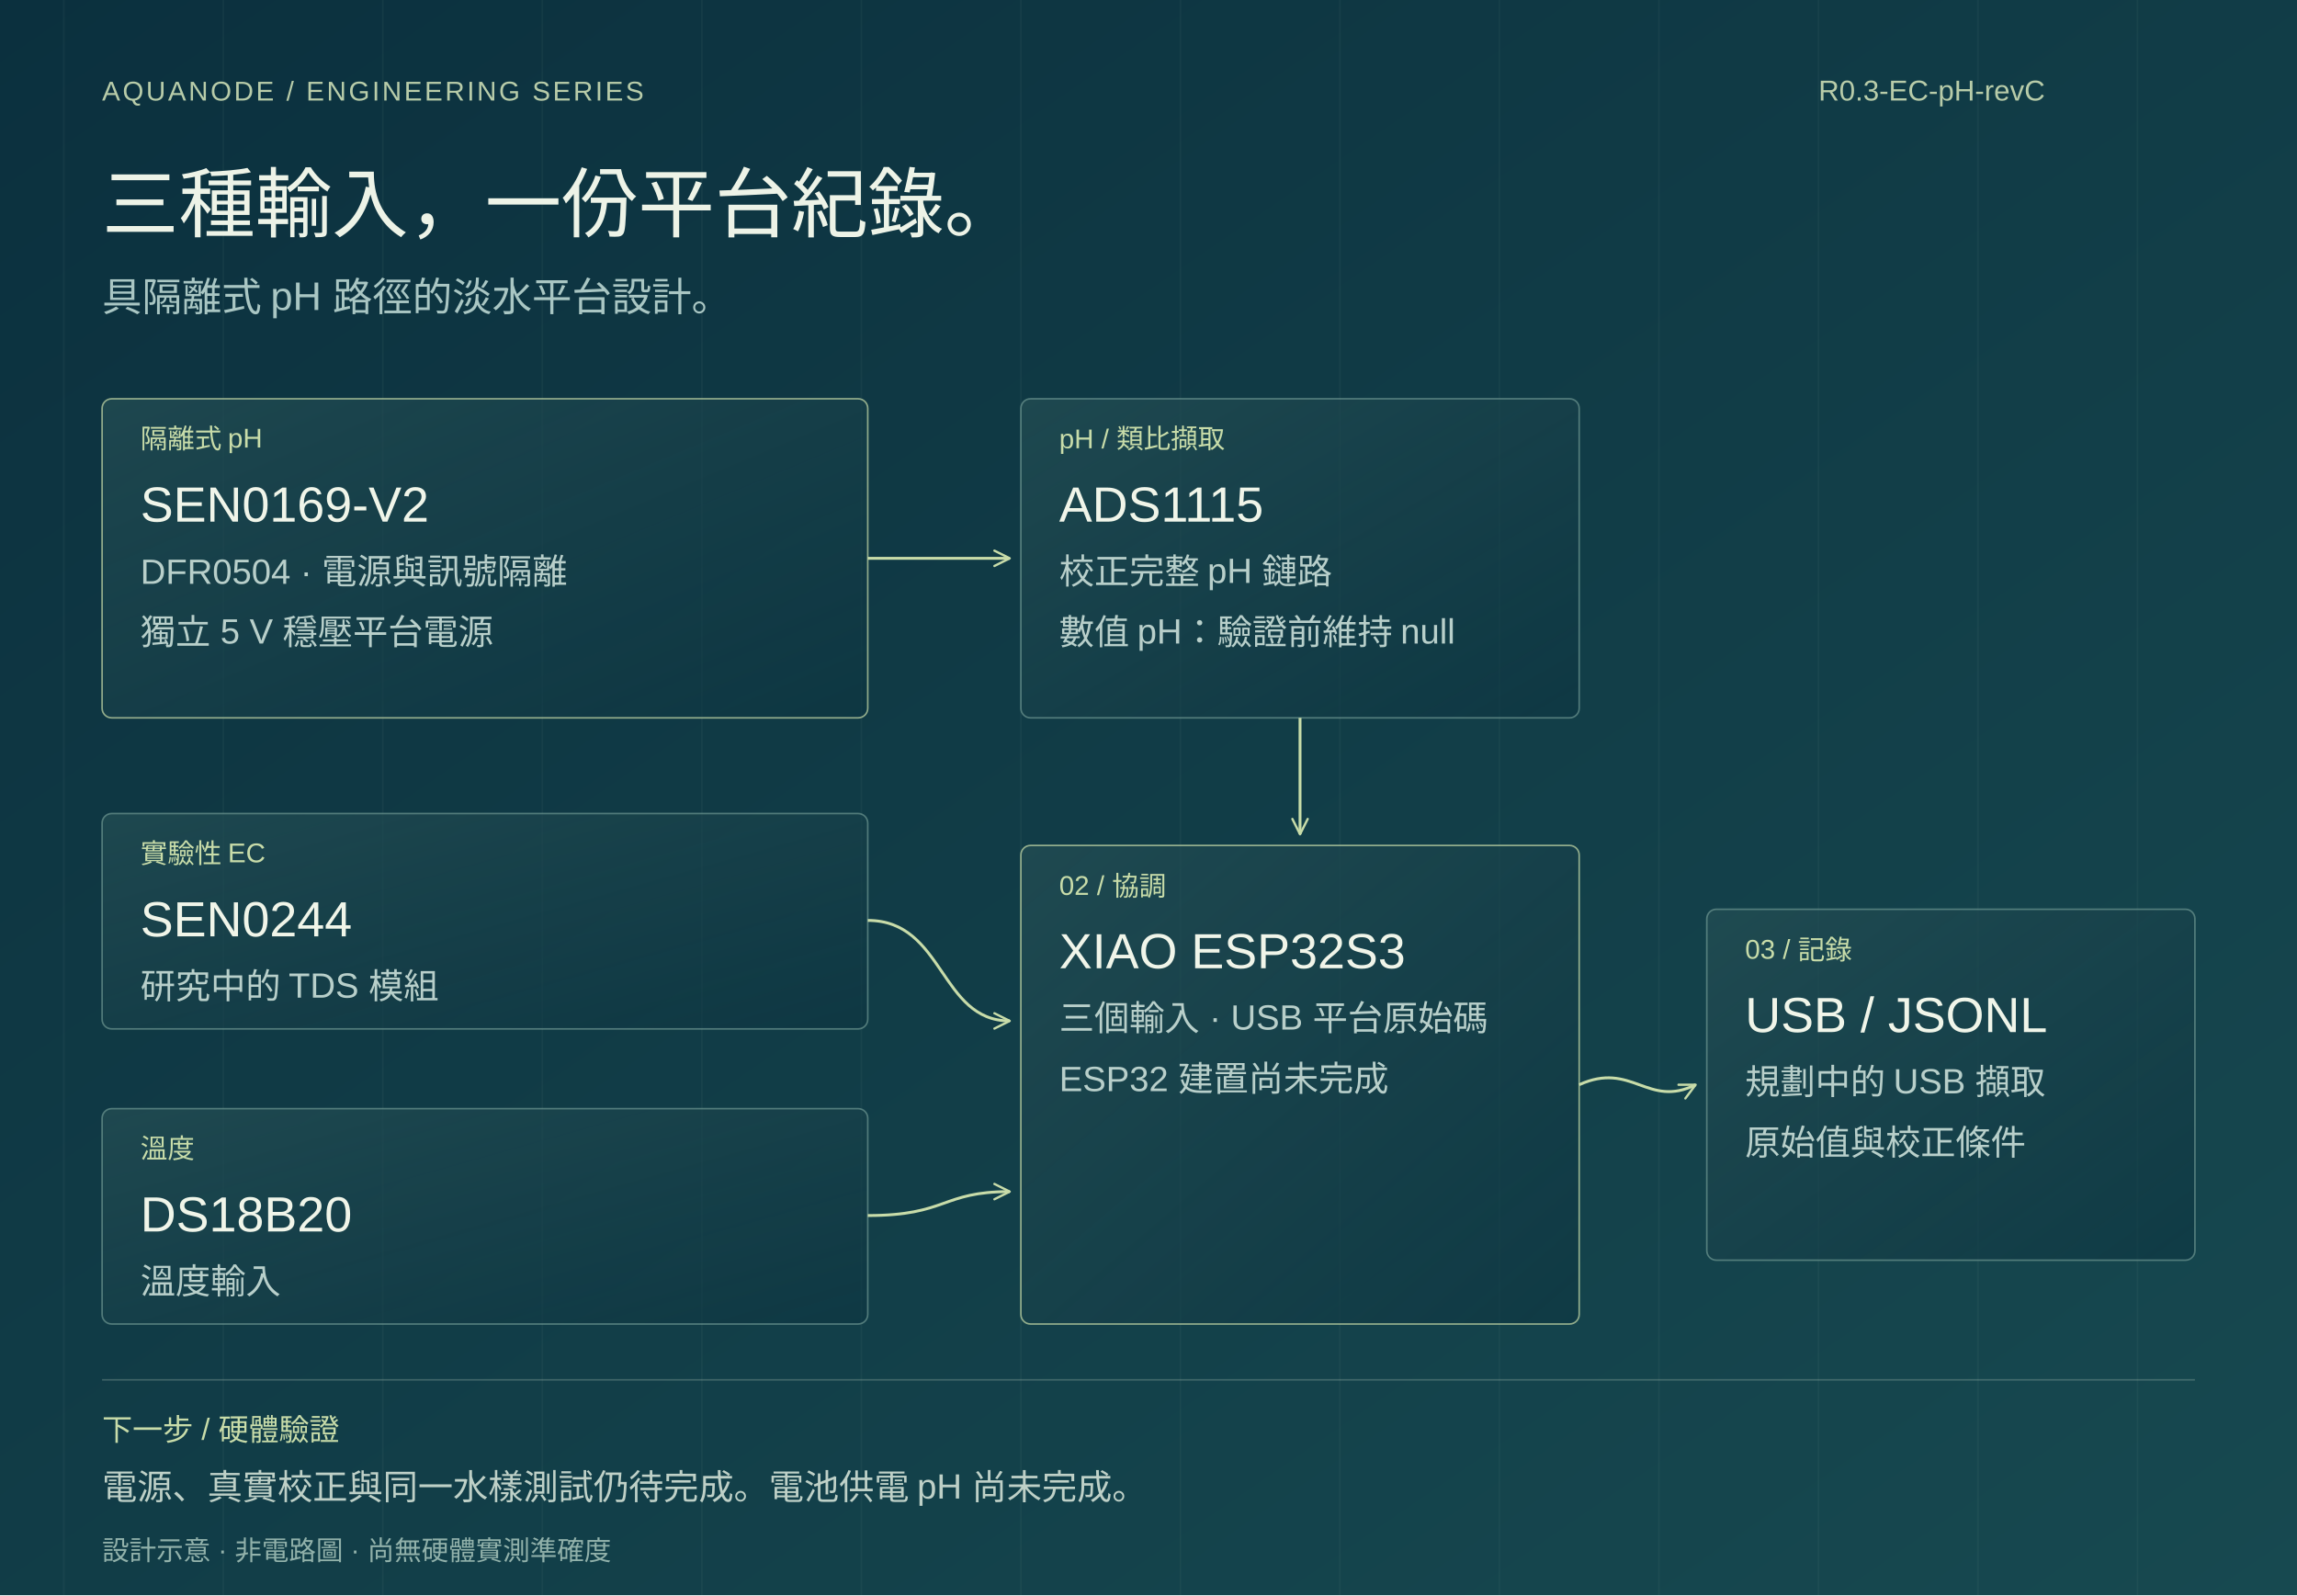
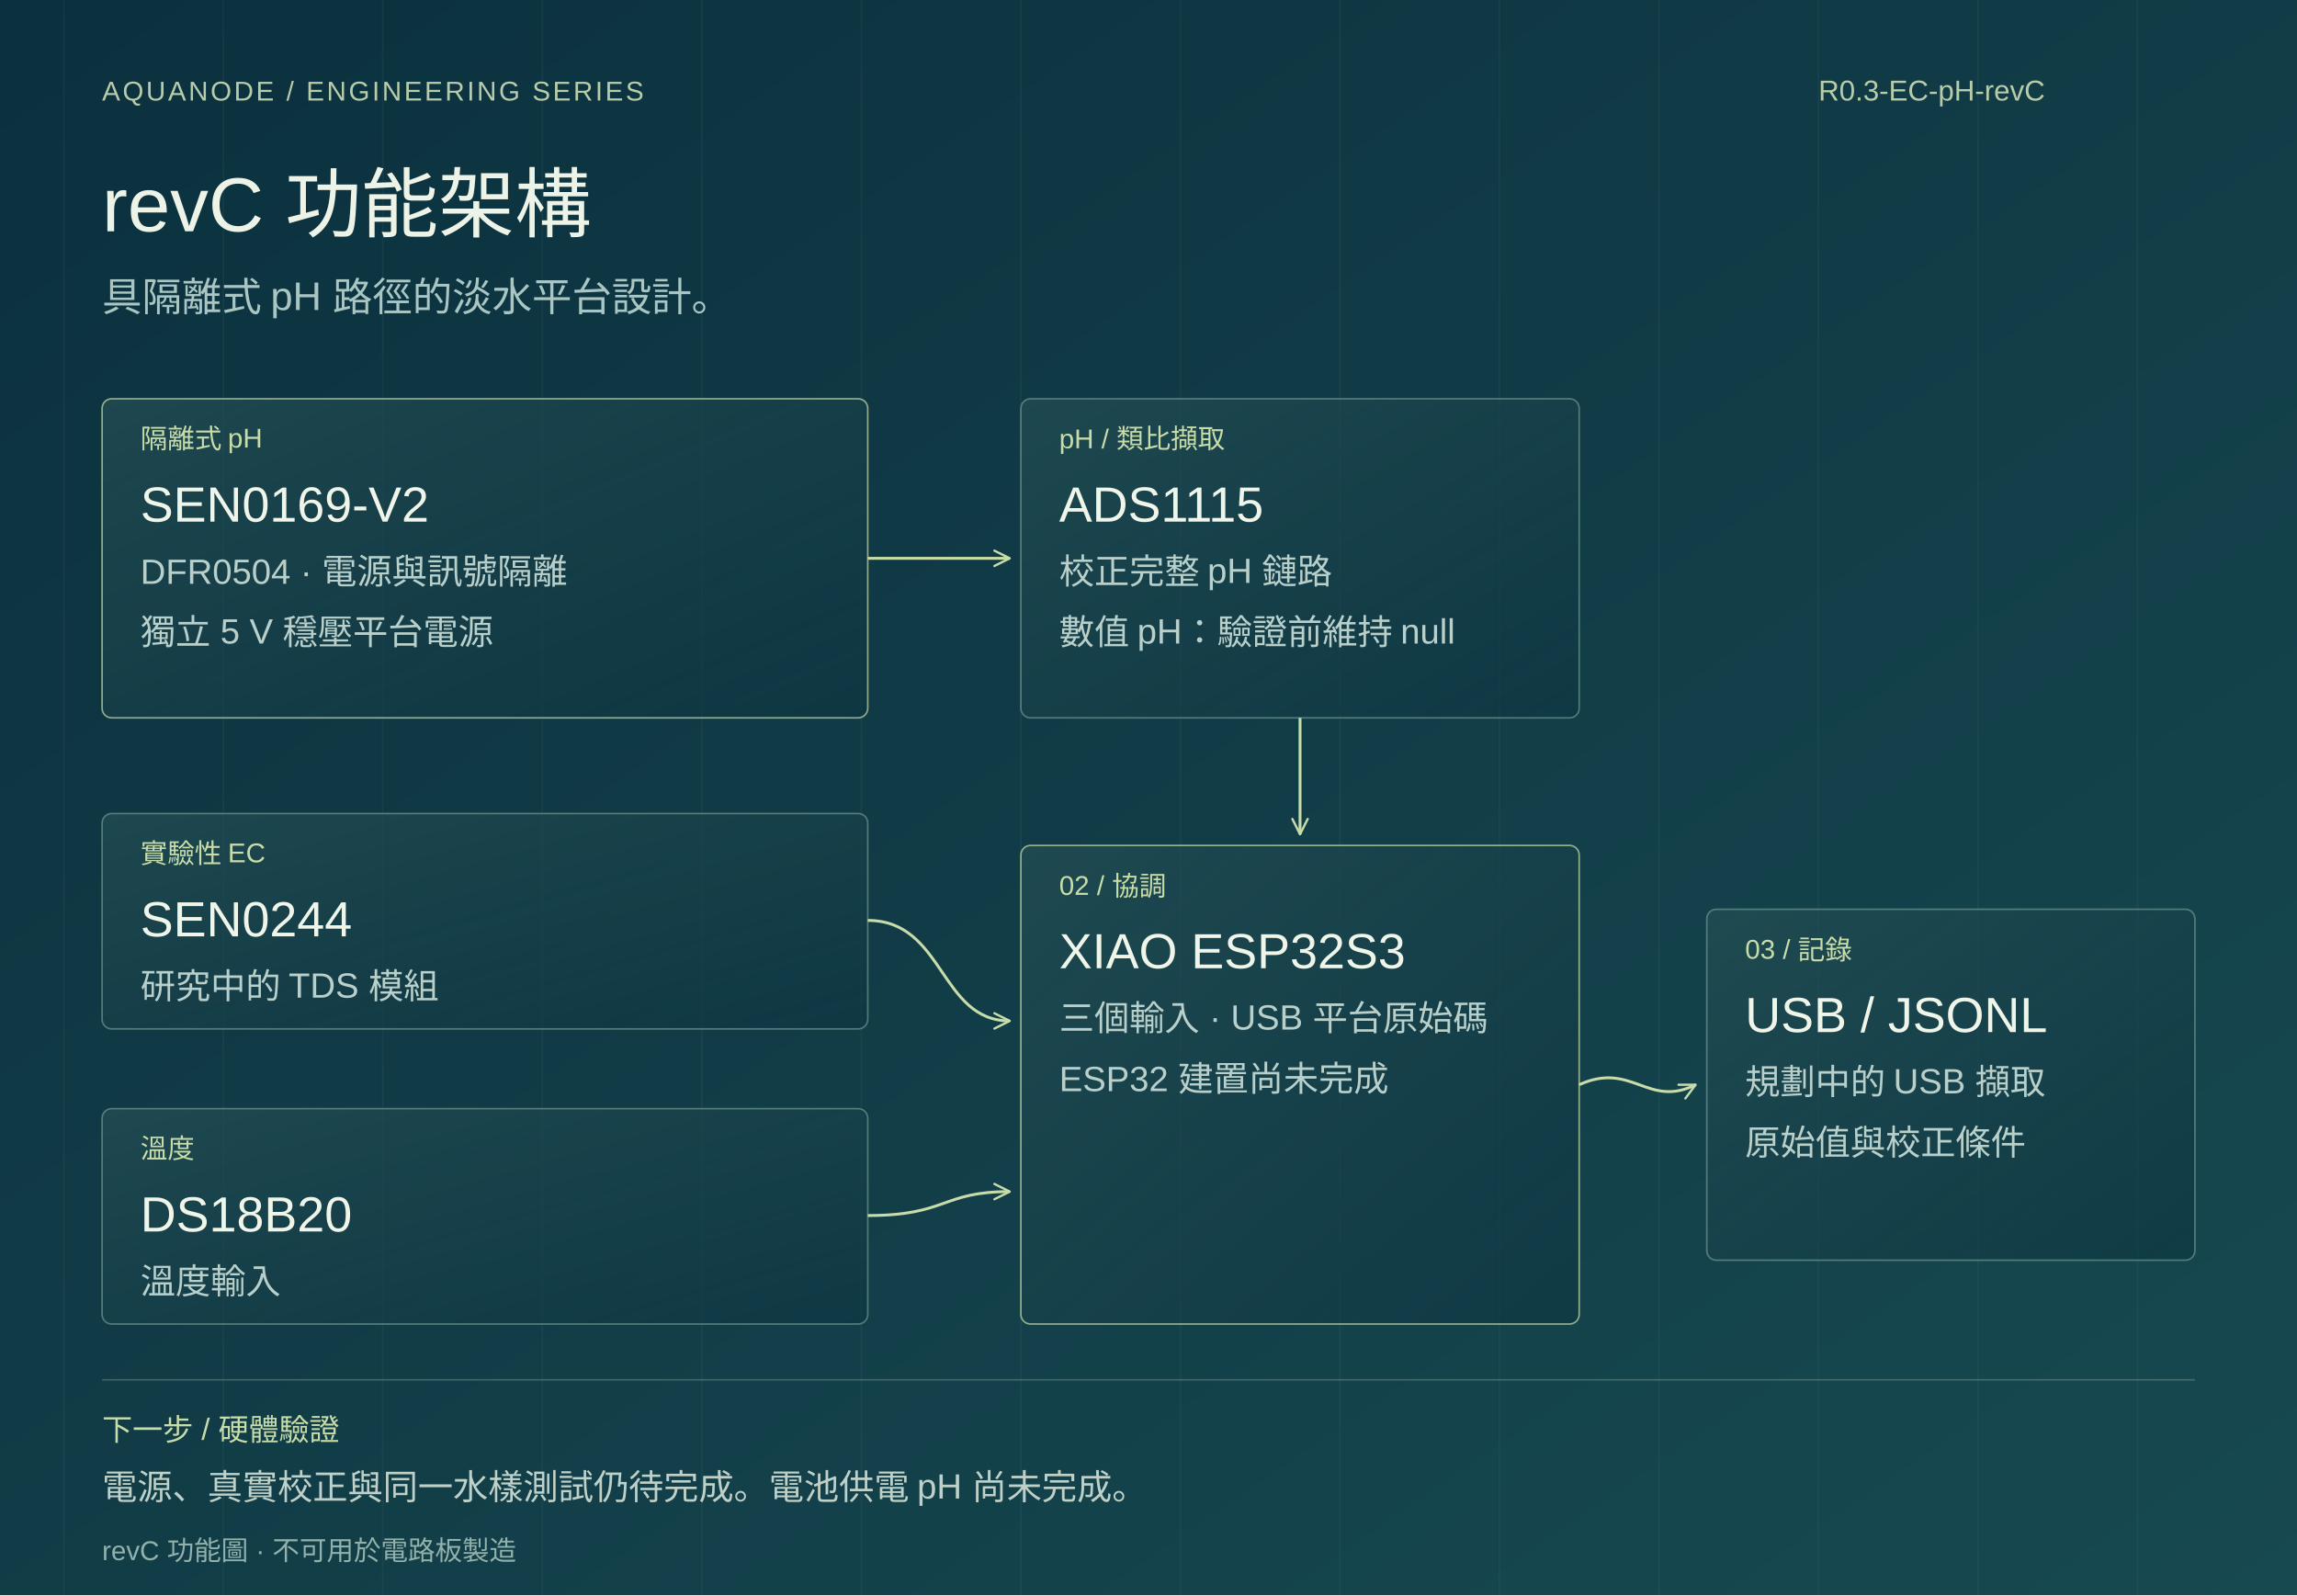
<svg xmlns="http://www.w3.org/2000/svg" width="1440" height="1000" viewBox="0 0 1440 1000" role="img" aria-labelledby="title desc">
  <defs>
    <linearGradient id="sea" x2="1" y2="1">
      <stop stop-color="#0b303e" />
      <stop offset="1" stop-color="#174950" />
    </linearGradient>
    <linearGradient id="card" x2="1" y2="1">
      <stop stop-color="#244e54" stop-opacity=".72" />
      <stop offset="1" stop-color="#0c3440" stop-opacity=".6" />
    </linearGradient>
    <marker id="arrow" viewBox="0 0 12 12" refX="10" refY="6" markerWidth="8" markerHeight="8" orient="auto">
      <path d="M2 2l8 4-8 4" fill="none" stroke="#c8dca9" stroke-width="1.2" stroke-linecap="round" stroke-linejoin="round" />
    </marker>
  </defs>
  <rect width="1440" height="1000" fill="url(#sea)" />
  <g fill="none" stroke="#bcd5bd" opacity=".05">
    <path d="M40 0V1000" />
    <path d="M140 0V1000" />
    <path d="M240 0V1000" />
    <path d="M340 0V1000" />
    <path d="M440 0V1000" />
    <path d="M540 0V1000" />
    <path d="M640 0V1000" />
    <path d="M740 0V1000" />
    <path d="M840 0V1000" />
    <path d="M940 0V1000" />
    <path d="M1040 0V1000" />
    <path d="M1140 0V1000" />
    <path d="M1240 0V1000" />
    <path d="M1340 0V1000" />
  </g>
  <g font-family="Arial,'Noto Sans TC','Microsoft JhengHei',sans-serif">
    <text x="64" y="63" font-size="17" fill="#b8cca9" letter-spacing="1.5">AQUANODE / ENGINEERING SERIES</text>
    <text x="1140" y="63" font-size="18" fill="#b8cca9">R0.3-EC-pH-revC</text>
-     <text x="64" y="145" font-size="48" fill="#edf3e7">三種輸入，一份平台紀錄。</text>
+     <text x="64" y="145" font-size="48" fill="#edf3e7">revC 功能架構</text>
    <text x="64" y="195" font-size="25" fill="#a9c6c3">具隔離式 pH 路徑的淡水平台設計。</text>
    <g>
      <rect x="64" y="250" width="480" height="200" rx="6" fill="url(#card)" stroke="#c8dca9" stroke-opacity=".7" />
      <text x="88" y="281" font-size="17" fill="#c8dca9">隔離式 pH</text>
      <text x="88" y="327" font-size="31" fill="#f0f5e9" font-weight="500">SEN0169-V2</text>
      <text x="88" y="366" font-size="22" fill="#b8cfca">DFR0504 · 電源與訊號隔離</text>
      <text x="88" y="404" font-size="22" fill="#b8cfca">獨立 5 V 穩壓平台電源</text>
    </g>
    <g>
      <rect x="640" y="250" width="350" height="200" rx="6" fill="url(#card)" stroke="#6d9691" stroke-opacity=".7" />
      <text x="664" y="281" font-size="17" fill="#c8dca9">pH / 類比擷取</text>
      <text x="664" y="327" font-size="31" fill="#f0f5e9" font-weight="500">ADS1115</text>
      <text x="664" y="366" font-size="22" fill="#b8cfca">校正完整 pH 鏈路</text>
      <text x="664" y="404" font-size="22" fill="#b8cfca">數值 pH：驗證前維持 null</text>
    </g>
    <path d="M544 350h89" fill="none" stroke="#c8dca9" stroke-width="1.8" marker-end="url(#arrow)" />
    <path d="M815 450v73" fill="none" stroke="#c8dca9" stroke-width="1.8" marker-end="url(#arrow)" />
    <g>
      <rect x="64" y="510" width="480" height="135" rx="6" fill="url(#card)" stroke="#6d9691" stroke-opacity=".7" />
      <text x="88" y="541" font-size="17" fill="#c8dca9">實驗性 EC</text>
      <text x="88" y="587" font-size="31" fill="#f0f5e9" font-weight="500">SEN0244</text>
      <text x="88" y="626" font-size="22" fill="#b8cfca">研究中的 TDS 模組</text>
    </g>
    <g>
      <rect x="64" y="695" width="480" height="135" rx="6" fill="url(#card)" stroke="#6d9691" stroke-opacity=".7" />
      <text x="88" y="726" font-size="17" fill="#c8dca9">溫度</text>
      <text x="88" y="772" font-size="31" fill="#f0f5e9" font-weight="500">DS18B20</text>
      <text x="88" y="811" font-size="22" fill="#b8cfca">溫度輸入</text>
    </g>
    <g>
      <rect x="640" y="530" width="350" height="300" rx="6" fill="url(#card)" stroke="#c8dca9" stroke-opacity=".7" />
      <text x="664" y="561" font-size="17" fill="#c8dca9">02 / 協調</text>
      <text x="664" y="607" font-size="31" fill="#f0f5e9" font-weight="500">XIAO ESP32S3</text>
      <text x="664" y="646" font-size="22" fill="#b8cfca">三個輸入 · USB 平台原始碼</text>
      <text x="664" y="684" font-size="22" fill="#b8cfca">ESP32 建置尚未完成</text>
    </g>
    <g>
      <rect x="1070" y="570" width="306" height="220" rx="6" fill="url(#card)" stroke="#6d9691" stroke-opacity=".7" />
      <text x="1094" y="601" font-size="17" fill="#c8dca9">03 / 記錄</text>
      <text x="1094" y="647" font-size="31" fill="#f0f5e9" font-weight="500">USB / JSONL</text>
      <text x="1094" y="686" font-size="22" fill="#b8cfca">規劃中的 USB 擷取</text>
      <text x="1094" y="724" font-size="22" fill="#b8cfca">原始值與校正條件</text>
    </g>
    <path d="M544 577c48 0 45 63 89 63" fill="none" stroke="#c8dca9" stroke-width="1.8" marker-end="url(#arrow)" />
    <path d="M544 762c50 0 46-15 89-15" fill="none" stroke="#c8dca9" stroke-width="1.8" marker-end="url(#arrow)" />
    <path d="M990 680c33-15 43 15 73 0" fill="none" stroke="#c8dca9" stroke-width="1.8" marker-end="url(#arrow)" />
    <path d="M64 865H1376" stroke="#a7c0b0" stroke-opacity=".3" />
    <text x="64" y="903" font-size="19" fill="#c8dca9">下一步 / 硬體驗證</text>
    <text x="64" y="940" font-size="22" fill="#bed0c7">電源、真實校正與同一水樣測試仍待完成。電池供電 pH 尚未完成。</text>
-     <text x="64" y="978" font-size="17" fill="#91b1aa">設計示意 · 非電路圖 · 尚無硬體實測準確度</text>
+     <text x="64" y="978" font-size="17" fill="#91b1aa">revC 功能圖 · 不可用於電路板製造</text>
  </g>
</svg>
